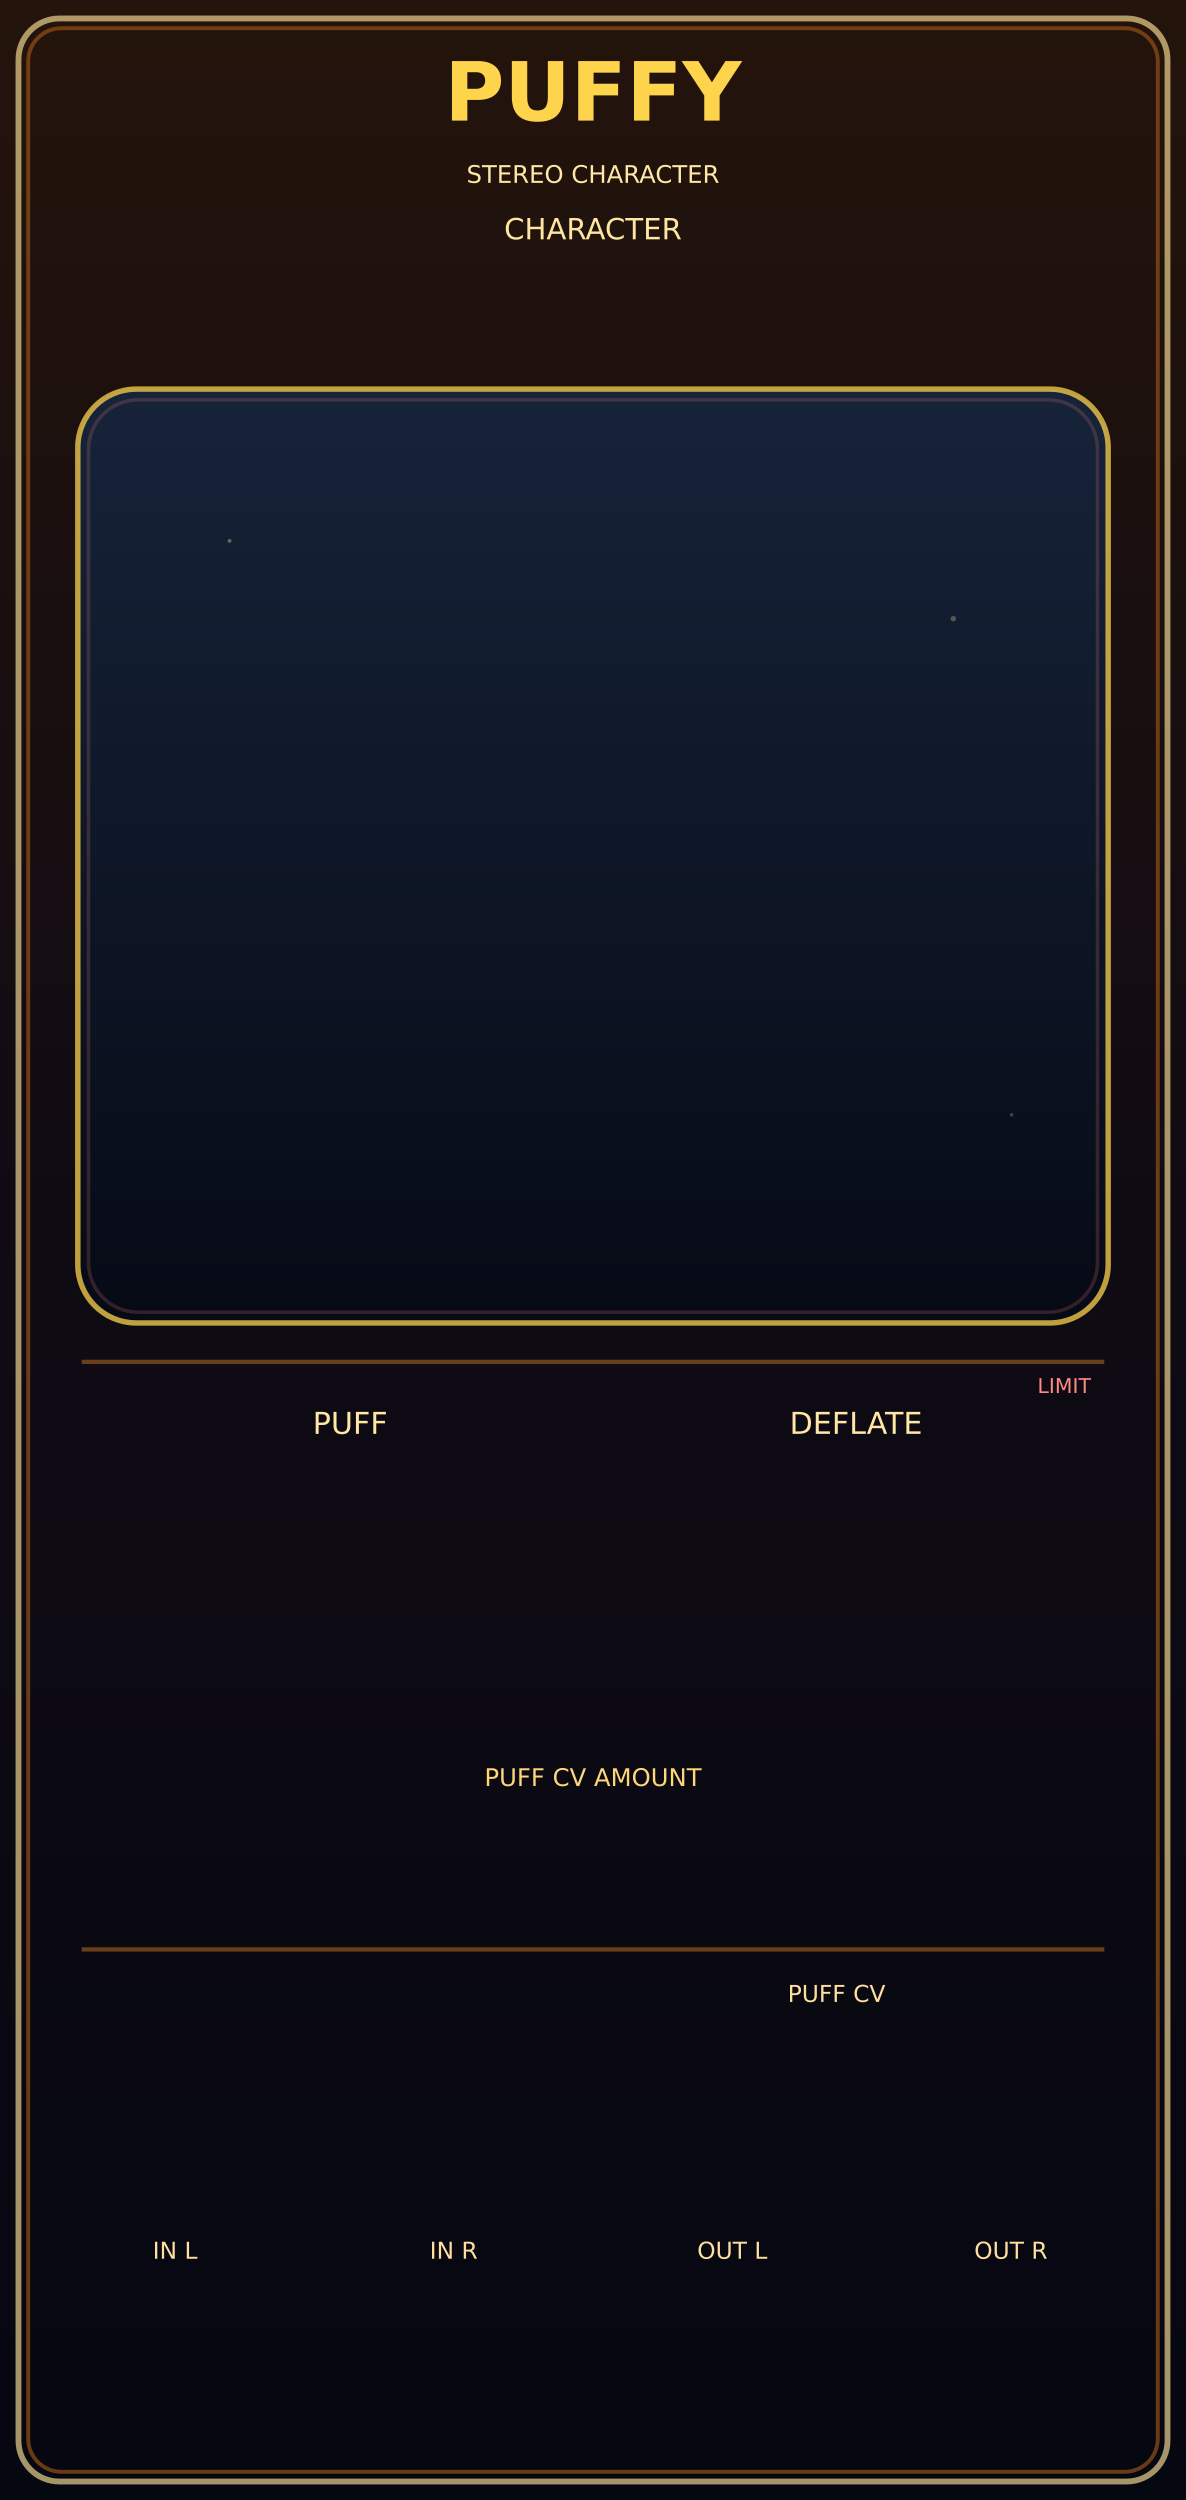
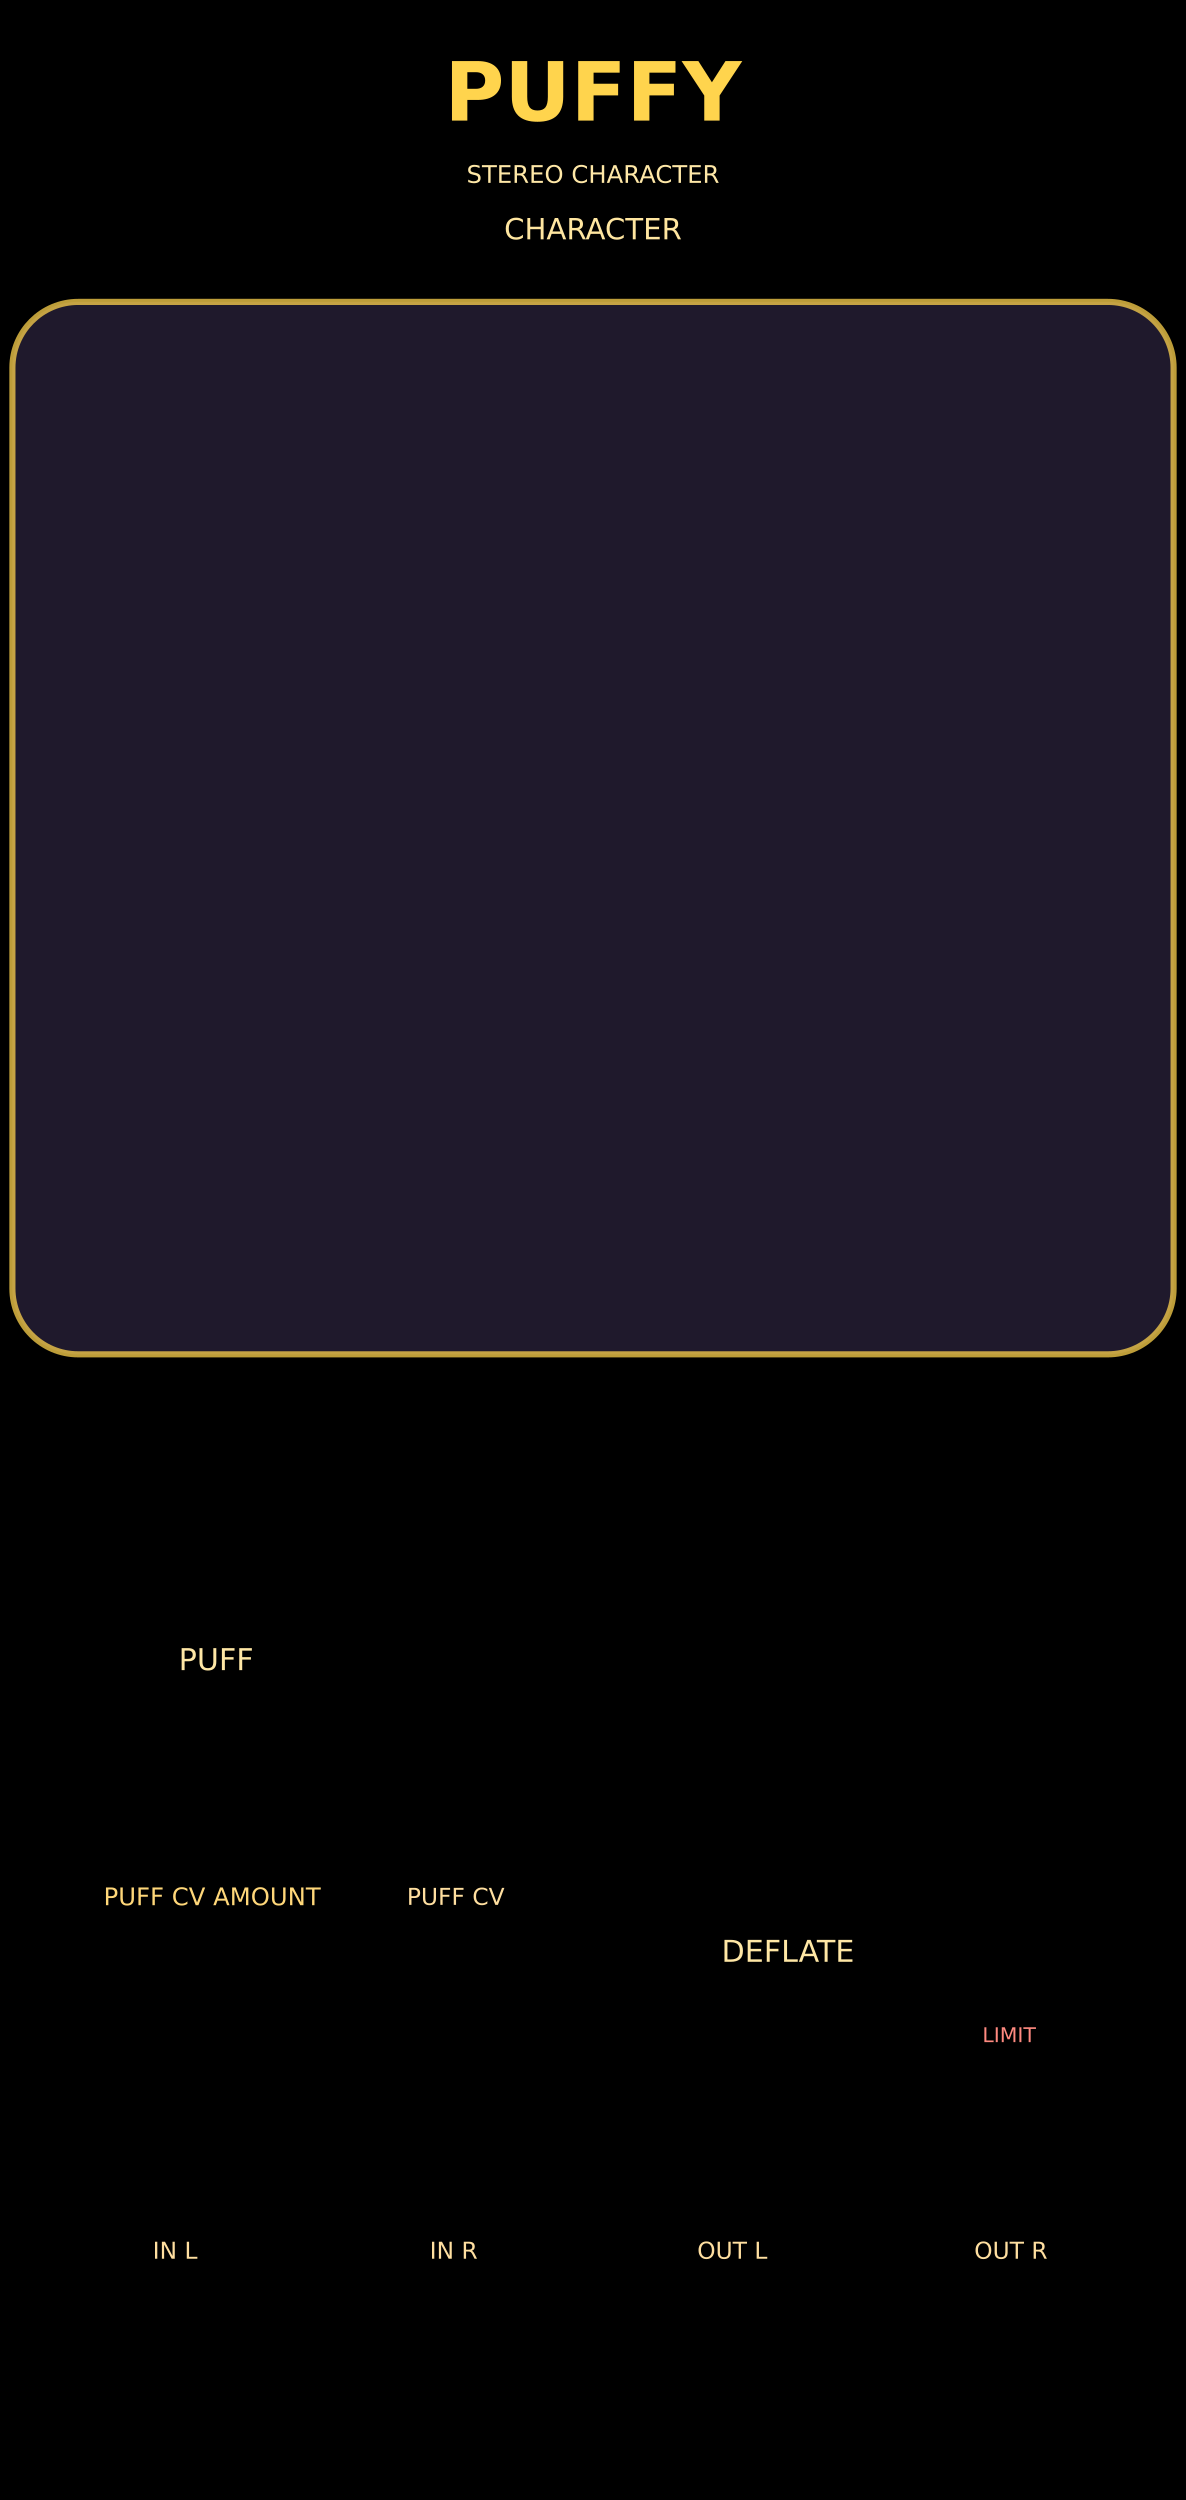
- <svg xmlns="http://www.w3.org/2000/svg" width="60.96mm" height="128.5mm" viewBox="0 0 6096 12850">
-   <defs>
+ <svg xmlns="http://www.w3.org/2000/svg" width="60.96mm" height="128.5mm" viewBox="0 0 6096 12850" version="1.1" id="svg21">
+   <defs id="defs8">
    <linearGradient id="panel" x1="0" y1="0" x2="0" y2="1">
-       <stop offset="0" stop-color="#24140b" />
-       <stop offset="0.48" stop-color="#100b13" />
-       <stop offset="1" stop-color="#050711" />
+       <stop offset="0" stop-color="#24140b" id="stop1" />
+       <stop offset="0.48" stop-color="#100b13" id="stop2" />
+       <stop offset="1" stop-color="#050711" id="stop3" />
    </linearGradient>
    <linearGradient id="gold" x1="0" y1="0" x2="1" y2="1">
-       <stop offset="0" stop-color="#fff3b1" />
-       <stop offset="0.42" stop-color="#ffd44d" />
-       <stop offset="1" stop-color="#ff9f08" />
+       <stop offset="0" stop-color="#fff3b1" id="stop4" />
+       <stop offset="0.42" stop-color="#ffd44d" id="stop5" />
+       <stop offset="1" stop-color="#ff9f08" id="stop6" />
    </linearGradient>
-     <linearGradient id="viewport" x1="0" y1="0" x2="0" y2="1">
-       <stop offset="0" stop-color="#162339" />
-       <stop offset="1" stop-color="#060a15" />
+     <linearGradient id="viewport" x1="0" y1="0" x2="1" y2="1">
+       <stop offset="0" stop-color="#1f192c" id="stop7" />
+       <stop offset="1" stop-color="#0f0d17" id="stop8" />
    </linearGradient>
  </defs>
-   <rect width="6096" height="12850" fill="url(#panel)" />
-   <rect x="95" y="95" width="5906" height="12660" rx="210" fill="none" stroke="#ffe49a" stroke-opacity="0.64" stroke-width="30" />
-   <rect x="145" y="145" width="5806" height="12560" rx="170" fill="none" stroke="#8c4b16" stroke-opacity="0.75" stroke-width="20" />
-   <text x="3048" y="620" text-anchor="middle" font-family="DejaVu Sans, sans-serif" font-size="420" font-weight="bold" fill="#ffd44d">PUFFY</text>
-   <text x="3048" y="940" text-anchor="middle" font-family="DejaVu Sans, sans-serif" font-size="125" fill="#ffe8a7">STEREO CHARACTER</text>
-   <rect x="400" y="2000" width="5296" height="4800" rx="300" fill="url(#viewport)" stroke="#ffd44d" stroke-opacity="0.74" stroke-width="28" />
-   <rect x="455" y="2055" width="5186" height="4690" rx="255" fill="none" stroke="#ff8a80" stroke-opacity="0.18" stroke-width="18" />
-   <circle cx="1180" cy="2780" r="10" fill="#ffeaa8" opacity="0.35" />
-   <circle cx="4900" cy="3180" r="14" fill="#ffeaa8" opacity="0.28" />
-   <circle cx="5200" cy="5730" r="9" fill="#ffeaa8" opacity="0.24" />
-   <text x="3048" y="1230" text-anchor="middle" font-family="DejaVu Sans, sans-serif" font-size="150" fill="#ffe6a0">CHARACTER</text>
-   <path d="M420 7000 H5676" stroke="#9a5b20" stroke-opacity="0.65" stroke-width="22" />
-   <text x="1800" y="7370" text-anchor="middle" font-family="DejaVu Sans, sans-serif" font-size="155" fill="#ffe7a5">PUFF</text>
-   <text x="4400" y="7370" text-anchor="middle" font-family="DejaVu Sans, sans-serif" font-size="155" fill="#ffe7a5">DEFLATE</text>
-   <text x="3048" y="9180" text-anchor="middle" font-family="DejaVu Sans, sans-serif" font-size="125" fill="#ffd779">PUFF CV AMOUNT</text>
-   <text x="5470" y="7160" text-anchor="middle" font-family="DejaVu Sans, sans-serif" font-size="105" fill="#ff8a80">LIMIT</text>
-   <path d="M420 10020 H5676" stroke="#9a5b20" stroke-opacity="0.65" stroke-width="22" />
-   <text x="4300" y="10290" text-anchor="middle" font-family="DejaVu Sans, sans-serif" font-size="120" fill="#ffdfa0">PUFF CV</text>
-   <text x="900" y="11610" text-anchor="middle" font-family="DejaVu Sans, sans-serif" font-size="120" fill="#ffdfa0">IN L</text>
-   <text x="2332" y="11610" text-anchor="middle" font-family="DejaVu Sans, sans-serif" font-size="120" fill="#ffdfa0">IN R</text>
-   <text x="3764" y="11610" text-anchor="middle" font-family="DejaVu Sans, sans-serif" font-size="120" fill="#ffdfa0">OUT L</text>
-   <text x="5196" y="11610" text-anchor="middle" font-family="DejaVu Sans, sans-serif" font-size="120" fill="#ffdfa0">OUT R</text>
-   <g id="components" opacity="0">
-     <rect id="fish_rect" x="400" y="2000" width="5296" height="4800" />
-     <circle id="character_param" cx="3048" cy="1400" r="180" />
-     <circle id="character_readout" cx="4450" cy="1400" r="10" />
-     <circle id="puff_param" cx="1800" cy="8350" r="300" />
-     <circle id="deflate_param" cx="4400" cy="8350" r="200" />
-     <circle id="puff_cv_amount_param" cx="3048" cy="9600" r="180" />
-     <circle id="input_l" cx="900" cy="12100" r="220" />
-     <circle id="input_r" cx="2332" cy="12100" r="220" />
-     <circle id="puff_cv_input" cx="4300" cy="10800" r="220" />
-     <circle id="output_l" cx="3764" cy="12100" r="220" />
-     <circle id="output_r" cx="5196" cy="12100" r="220" />
-     <circle id="limit_light" cx="5400" cy="7250" r="100" />
+   <rect width="6096" height="12850" fill="url(#panel)" id="rect8" style="display:inline;fill:#000000;fill-opacity:1" x="0" y="0" />
+   <text x="3048" y="620" text-anchor="middle" font-family="DejaVu Sans, sans-serif" font-size="420" font-weight="bold" fill="#ffd44d" id="text10">PUFFY</text>
+   <text x="3048" y="940" text-anchor="middle" font-family="DejaVu Sans, sans-serif" font-size="125" fill="#ffe8a7" id="text11">STEREO CHARACTER</text>
+   <rect x="63.778" y="1551.778" width="5968.445" height="5409.466" rx="338.092" fill="url(#viewport)" stroke="#ffd44d" stroke-opacity="0.74" stroke-width="31.555" id="puffy_border" style="display:inline;fill:#1f192c;fill-opacity:1" />
+   <text x="3048" y="1230" text-anchor="middle" font-family="DejaVu Sans, sans-serif" font-size="150" fill="#ffe6a0" id="text12">CHARACTER</text>
+   <text x="1111.021" y="8584.422" text-anchor="middle" font-family="'DejaVu Sans', sans-serif" font-size="155px" fill="#ffe7a5" id="text13">PUFF</text>
+   <text x="4050.043" y="10083.774" text-anchor="middle" font-family="'DejaVu Sans', sans-serif" font-size="155px" fill="#ffe7a5" id="text14">DEFLATE</text>
+   <text x="1090.426" y="9792.824" text-anchor="middle" font-family="'DejaVu Sans', sans-serif" font-size="125px" fill="#ffd779" id="text15">PUFF CV AMOUNT</text>
+   <text x="5186.906" y="10496.556" text-anchor="middle" font-family="'DejaVu Sans', sans-serif" font-size="105px" fill="#ff8a80" id="text16">LIMIT</text>
+   <text x="2342.425" y="9791.004" text-anchor="middle" font-family="'DejaVu Sans', sans-serif" font-size="120px" fill="#ffdfa0" id="text17">PUFF CV</text>
+   <text x="900" y="11610" text-anchor="middle" font-family="DejaVu Sans, sans-serif" font-size="120" fill="#ffdfa0" id="text18">IN L</text>
+   <text x="2332" y="11610" text-anchor="middle" font-family="DejaVu Sans, sans-serif" font-size="120" fill="#ffdfa0" id="text19">IN R</text>
+   <text x="3764" y="11610" text-anchor="middle" font-family="DejaVu Sans, sans-serif" font-size="120" fill="#ffdfa0" id="text20">OUT L</text>
+   <text x="5196" y="11610" text-anchor="middle" font-family="DejaVu Sans, sans-serif" font-size="120" fill="#ffdfa0" id="text21">OUT R</text>
+   <g id="components" opacity="0" style="display:none;opacity:1">
+     <rect id="fish_rect" x="63.778" y="1551.778" width="5968.445" height="5409.466" style="fill:#425f34;fill-opacity:1;stroke-width:1.127" />
+     <circle id="character_param" cx="3113.617" cy="7939.83" r="180" style="fill:#425f34;fill-opacity:1" />
+     <circle id="character_readout" cx="4655.617" cy="7939.83" r="150" style="fill:#425f34;fill-opacity:1;stroke-width:15" />
+     <circle id="puff_param" cx="1111.021" cy="7934.425" r="300" style="fill:#425f34;fill-opacity:1" />
+     <circle id="deflate_param" cx="4050.043" cy="9432.681" r="200" style="fill:#425f34;fill-opacity:1" />
+     <circle id="puff_cv_amount_param" cx="1090.426" cy="9282.851" r="180" style="fill:#425f34;fill-opacity:1" />
+     <circle id="input_l" cx="900" cy="11010" r="220" style="fill:#425f34;fill-opacity:1" />
+     <circle id="input_r" cx="2332" cy="11010" r="220" style="fill:#425f34;fill-opacity:1" />
+     <circle id="puff_cv_input" cx="2342.425" cy="9282.851" r="220" style="fill:#425f34;fill-opacity:1" />
+     <circle id="output_l" cx="3764" cy="11010" r="220" style="fill:#425f34;fill-opacity:1" />
+     <circle id="output_r" cx="5196" cy="11010" r="220" style="fill:#425f34;fill-opacity:1" />
+     <circle id="limit_light" cx="5192.212" cy="10246.511" r="100" style="fill:#425f34;fill-opacity:1" />
  </g>
</svg>
